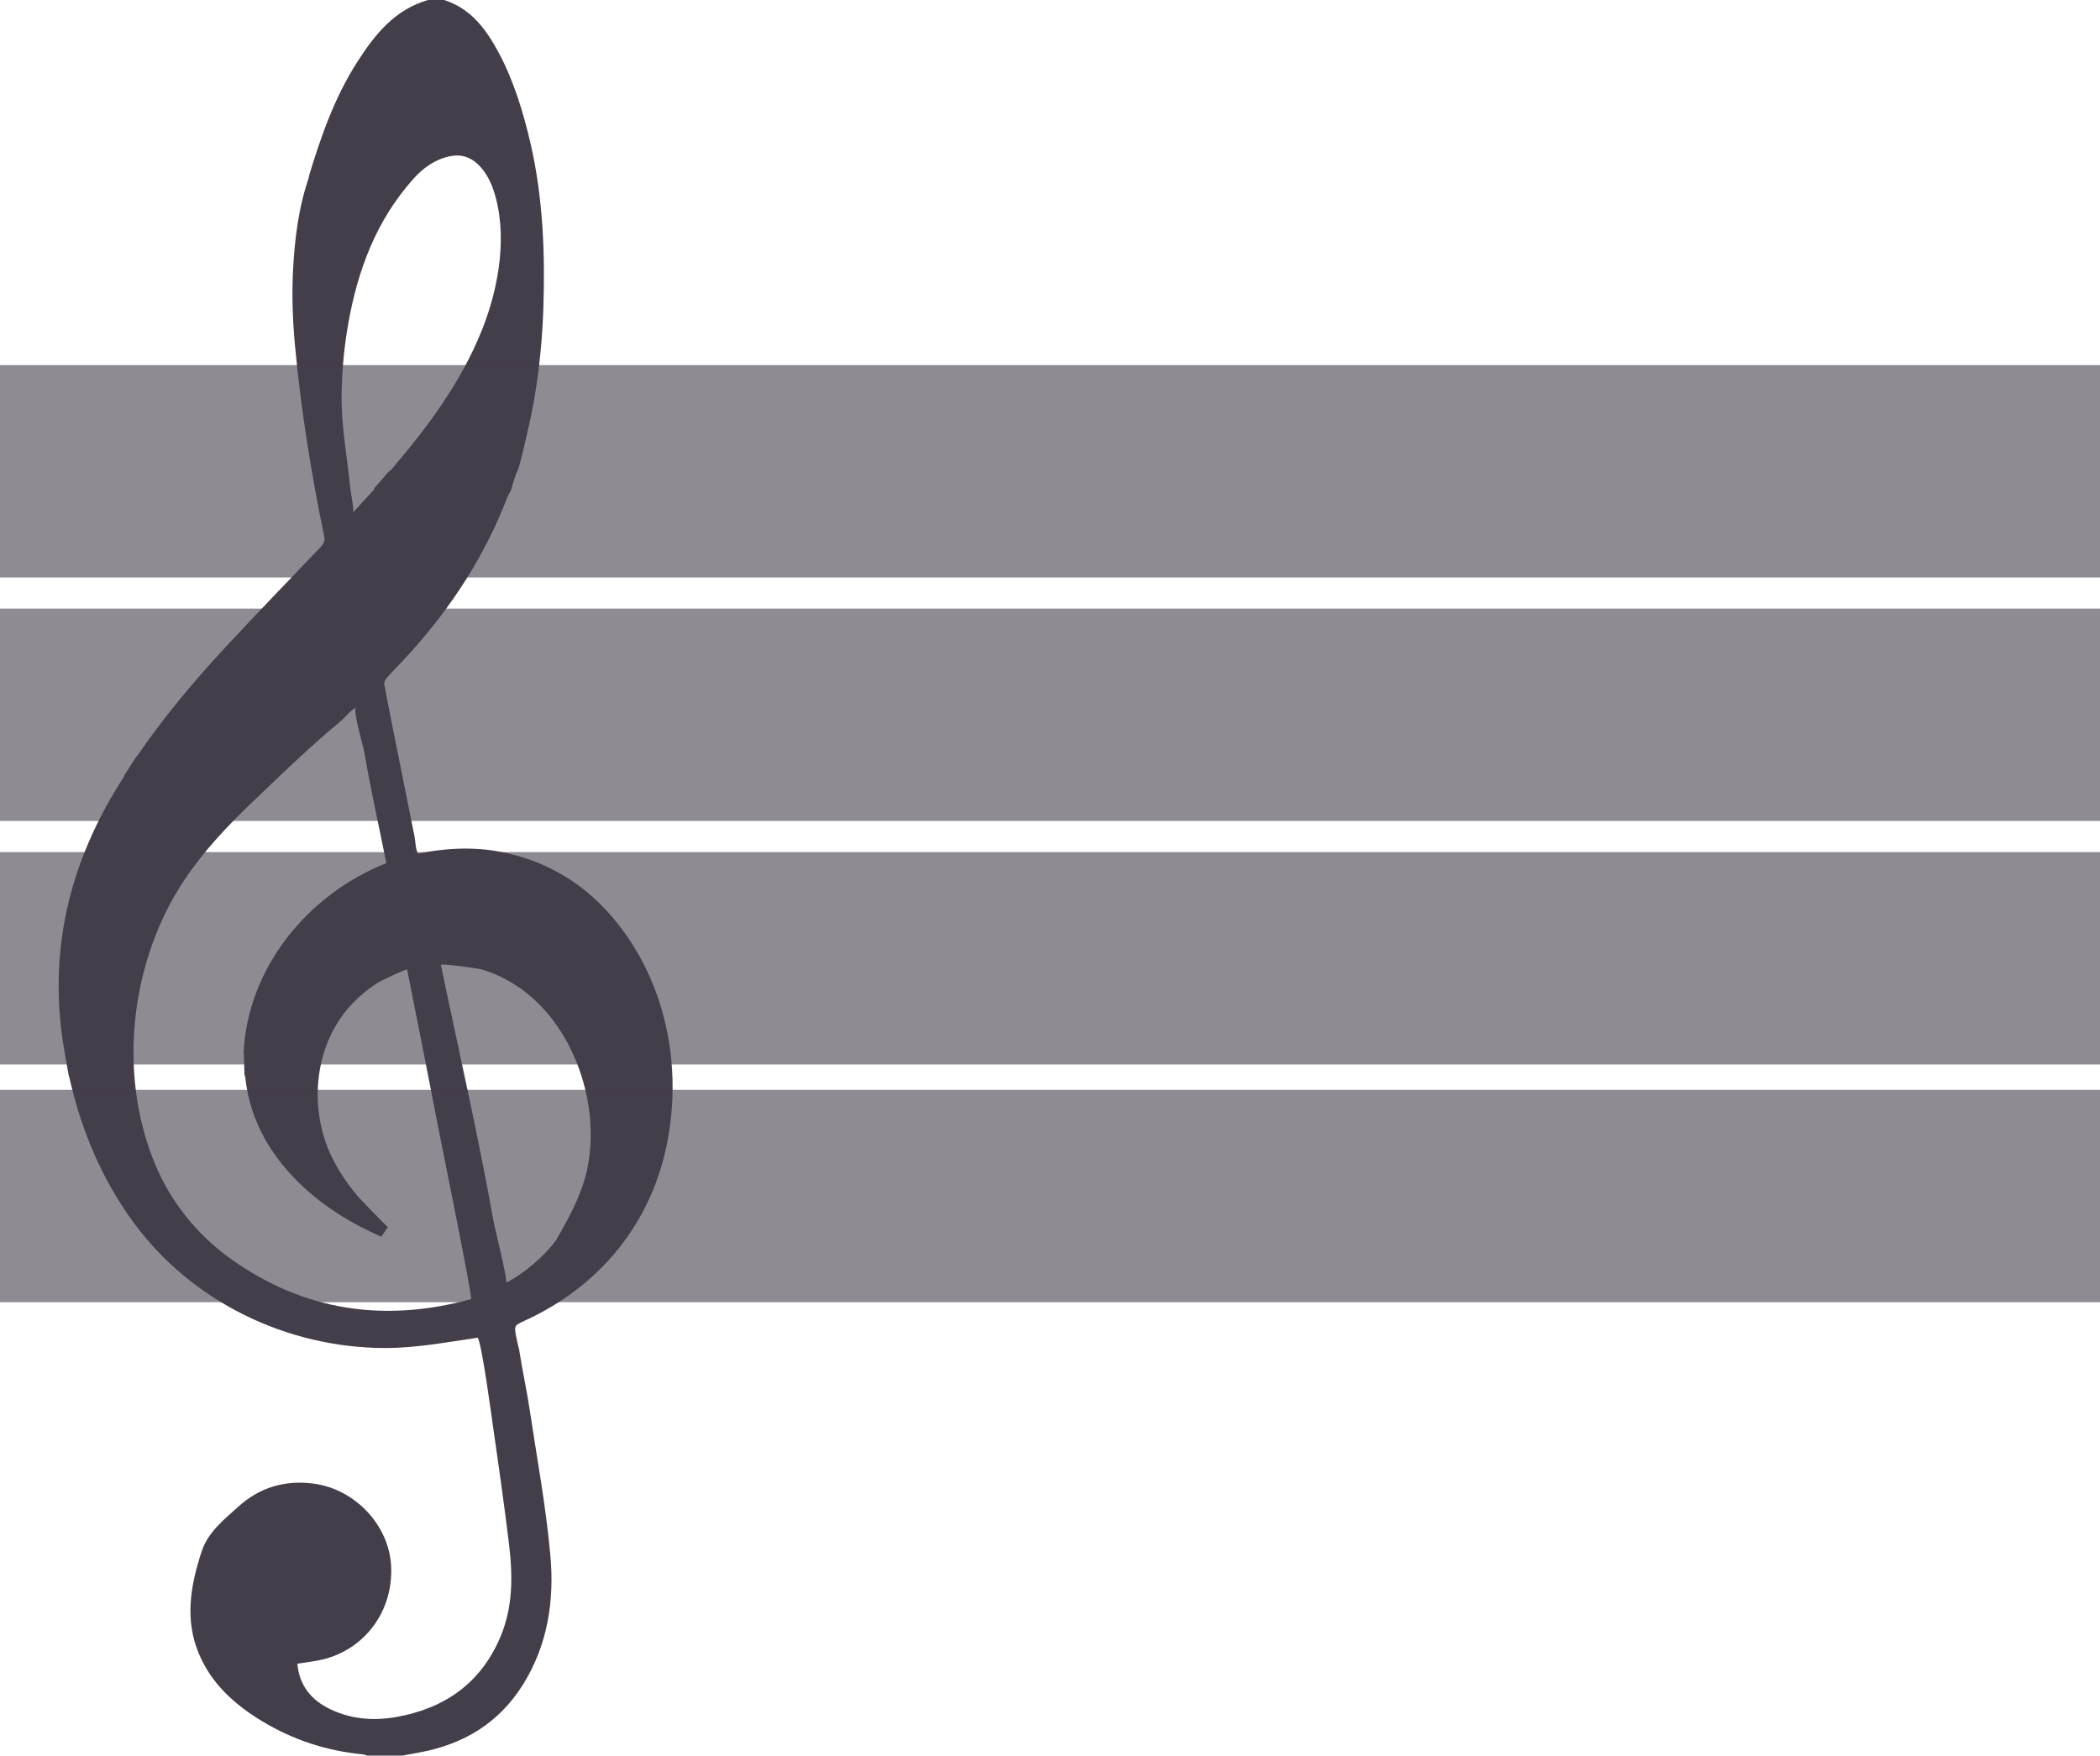
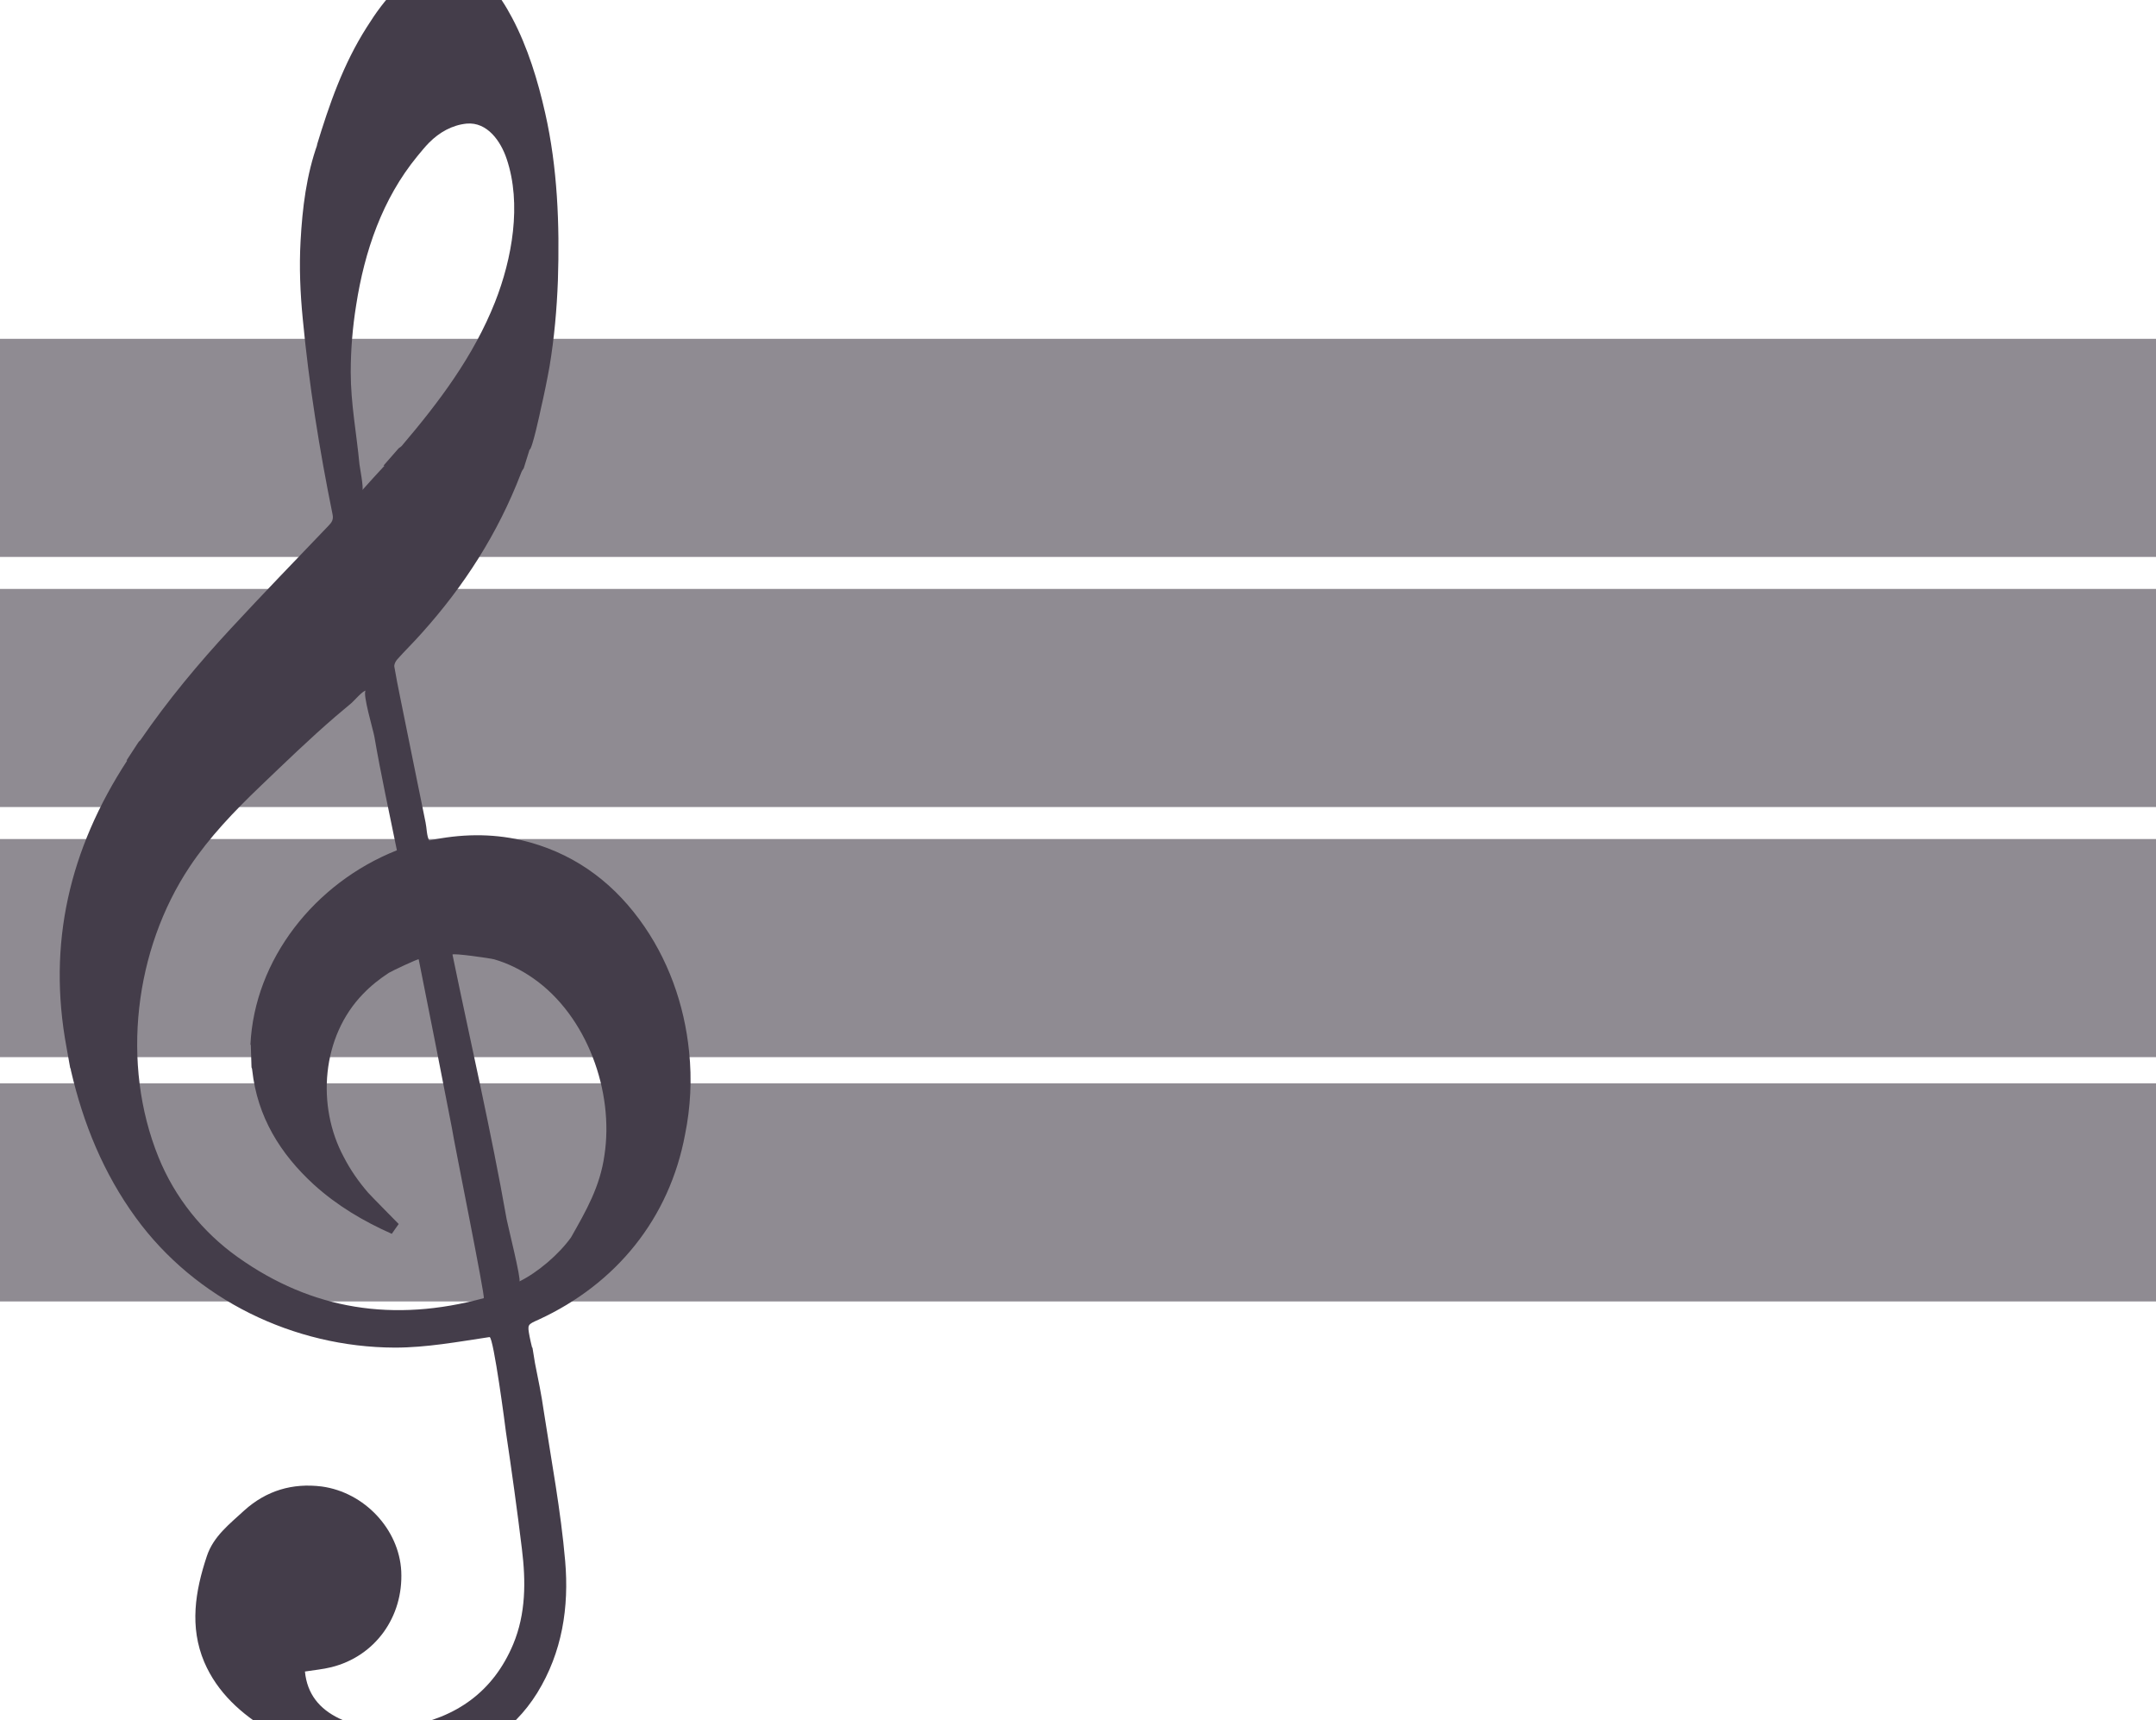
- <svg xmlns="http://www.w3.org/2000/svg" version="1.1" id="Layer_1" x="0px" y="0px" viewBox="0 0 593.25 496.08" style="enable-background:new 0 0 593.25 496.08;" xml:space="preserve">
+ <svg xmlns="http://www.w3.org/2000/svg" version="1.1" id="Layer_1" x="0px" y="0px" viewBox="0 0 593.2 473" style="enable-background:new 0 0 593.2 473;" xml:space="preserve">
  <style type="text/css">
	.st0{fill:#262626;}
	.st1{fill:#443D4A;}
	.st2{opacity:0.6;}
- 	.st3{fill:#443D4A;enable-background:new    ;}
</style>
  <g>
-     <path class="st0" d="M38.15,214.4l0.26-0.4c-0.1,0.1-0.22,0.2-0.33,0.29L38.15,214.4z" />
-     <path class="st1" d="M189.63,299.3c-1.29-13.05-5.8-25.72-13.69-36.43c-8.21-11.14-18.9-18.62-32.51-21.75   c-8.37-1.92-16.72-1.66-25.33,0.1c-0.73-1.1-0.73-3.59-0.99-4.85c-0.76-3.78-1.52-7.56-2.28-11.33c-1.55-7.74-3.1-15.47-4.65-23.21   c-0.56-2.81-1.1-5.62-1.62-8.43c-0.11-0.57,0.3-1.41,0.73-1.89c2.22-2.47,4.57-4.81,6.79-7.28c11.7-13,21.04-27.49,27.3-43.86   c0.24-0.63,0.5-1.11,0.82-1.46l1.59-5.08c-0.01,0-0.02,0-0.04,0c0.69,0,2.87-10.15,3.13-11.22c0.93-3.88,1.71-7.8,2.35-11.73   c1.27-7.81,1.99-15.7,2.26-23.61c0.53-15.37-0.07-31.11-3.48-46.14c-2.03-8.93-4.77-18.08-9.09-26.17   C137.38,8.34,133.09,2.43,125.46,0c-1.51,0-3.02,0-4.53,0c-9.45,2.7-15.09,9.82-20.05,17.58c-6.5,10.16-10.28,21.23-13.77,32.69   c0.12-0.23,0.23-0.47,0.35-0.7c-3.07,8.61-4.2,17.74-4.68,26.83c-0.37,7.13-0.09,14.28,0.57,21.38   c1.66,17.95,4.59,36.11,8.23,53.76c0.3,1.44-0.21,2.21-1.09,3.13c-8.96,9.38-17.97,18.7-26.79,28.2   c-8.98,9.67-17.43,19.79-24.92,30.68c-0.1,0.15-0.24,0.3-0.38,0.45l-0.26,0.4l0.02,0.02l-0.02-0.02l-3.18,4.93c0.05,0,0.1,0,0.15,0   c-15.85,24.37-21.95,50.45-16.69,78.94h-0.01l1,5.65c0.08,0.21,0.16,0.44,0.22,0.72c3.35,14.68,9.03,28.35,17.94,40.58   c16.43,22.55,43.4,35.65,71.21,35.69c8.8,0.01,17.42-1.64,26.1-2.91c1.06,0.05,4.39,25.08,4.54,26.11   c1.56,10.73,3.07,21.46,4.38,32.22c1.08,8.9,1.14,17.78-2.45,26.25c-5.54,13.06-15.73,20.18-29.43,22.6   c-6.36,1.12-12.63,0.64-18.55-2.17c-5.42-2.57-8.79-6.69-9.37-12.9c2.47-0.4,4.93-0.63,7.29-1.22c11.99-2.98,19.84-13.83,19.2-26.4   c-0.58-11.47-10.14-21.73-21.95-23.27c-8.04-1.05-15.23,1.06-21.3,6.59c-4.05,3.69-8.46,7.08-10.28,12.61   c-3.17,9.64-4.85,19.37-0.68,29.1c3.61,8.44,10.19,14.28,17.88,18.91c8.7,5.24,18.16,8.32,28.28,9.29   c0.43,0.04,0.85,0.23,1.28,0.36c3.32,0,6.64,0,9.96,0c1.61-0.3,3.22-0.59,4.83-0.89c12.46-2.3,22.47-8.32,29.27-19.24   c6.95-11.17,8.84-23.63,7.71-36.3c-1.23-13.85-3.8-27.57-5.86-41.34c-0.65-4.34-1.54-8.64-2.35-13.13c0.01,0,0.01,0,0.02,0   l-0.73-4.31c-0.02,0-0.03,0-0.05,0c-0.27-1.19-0.5-2.13-0.68-3.07c-0.62-3.3-0.59-3.25,2.48-4.65   c21.33-9.8,35.98-27.79,40.29-50.96C190.03,314.64,190.38,306.9,189.63,299.3z M97.98,93.86c2.32-14.84,7.15-29.22,16.75-40.9   c1.07-1.3,2.14-2.6,3.34-3.77c2.84-2.76,6.34-4.84,10.34-5.22c5.67-0.53,9.38,4.91,10.99,9.72c4.17,12.44,1.54,27.54-3.19,39.41   c-5.93,14.89-15.36,27.55-25.68,39.62c-0.19,0.23-0.47,0.45-0.76,0.61l-4.2,4.8c0.1,0,0.19,0,0.28,0   c-2.08,2.28-3.96,4.32-6.11,6.68c0.36-0.39-0.74-6.26-0.82-7.08c-0.8-8.47-2.44-16.73-2.42-25.28   C96.54,106.3,97.01,100.05,97.98,93.86z M133.07,367.1c-24.66,6.73-47.25,3.28-67.72-11.27c-9.74-6.92-17.3-16.38-21.78-27.46   c-10.38-25.66-6.64-57.07,8.62-79.88c5.44-8.13,12.21-15.25,19.26-21.99c6.8-6.5,13.63-13.15,20.75-19.29   c1.46-1.25,2.93-2.49,4.39-3.74c0.68-0.59,3.13-3.43,3.94-3.43c-0.87,0.78,2.11,10.87,2.4,12.56c1.78,10.48,4.14,20.87,6.21,31.3   c-22.71,9-39.18,30.07-40.32,53.49c0.02,0,0.04,0,0.06,0l-0.01-0.4l0.01,0.4l0.18,6.25c0.11,0.21,0.19,0.48,0.23,0.84   c1.43,12.77,7.67,22.97,17,31.46c6.29,5.72,13.52,10.02,21.4,13.51c0.61-0.87,1.21-1.72,1.88-2.67c-0.04,0.05-7.73-7.84-8.4-8.63   c-2.56-3.04-4.87-6.3-6.74-9.81c-7.55-14.15-6.09-33.16,5.28-44.93c2.12-2.2,4.5-4.15,7.09-5.77c0.64-0.4,8.15-4.04,8.22-3.67   c3.1,15.4,6.1,30.82,9.1,46.23C124.88,324.11,133.62,366.95,133.07,367.1z M157.15,350.36c-3.32,4.57-9.15,9.58-14.2,12.12   c0.62-0.31-3.16-15.51-3.47-17.07c-4.32-24.37-9.9-48.52-14.92-72.75c-0.1-0.51,10.53,0.98,11.46,1.26   c3.82,1.12,7.43,2.9,10.7,5.16c14.84,10.26,22.29,31.19,19.63,48.73C165.05,336.39,161.31,342.97,157.15,350.36z" />
+     <path class="st0" d="M38.2,204.4l0.3-0.4c-0.1,0.1-0.2,0.2-0.3,0.3L38.2,204.4z" />
+     <path class="st1" d="M189.6,289.3c-1.3-13-5.8-25.7-13.7-36.4c-8.2-11.1-18.9-18.6-32.5-21.8c-8.4-1.9-16.7-1.7-25.3,0.1   c-0.7-1.1-0.7-3.6-1-4.9c-0.8-3.8-1.5-7.6-2.3-11.3c-1.6-7.7-3.1-15.5-4.7-23.2c-0.6-2.8-1.1-5.6-1.6-8.4c-0.1-0.6,0.3-1.4,0.7-1.9   c2.2-2.5,4.6-4.8,6.8-7.3c11.7-13,21-27.5,27.3-43.9c0.2-0.6,0.5-1.1,0.8-1.5l1.6-5.1c0,0,0,0,0,0c0.7,0,2.9-10.2,3.1-11.2   c0.9-3.9,1.7-7.8,2.4-11.7c1.3-7.8,2-15.7,2.3-23.6c0.5-15.4-0.1-31.1-3.5-46.1c-2-8.9-4.8-18.1-9.1-26.2   c-3.5-6.6-7.8-12.5-15.5-15c-1.5,0-3,0-4.5,0c-9.4,2.7-15.1,9.8-20,17.6c-6.5,10.2-10.3,21.2-13.8,32.7c0.1-0.2,0.2-0.5,0.3-0.7   c-3.1,8.6-4.2,17.7-4.7,26.8c-0.4,7.1-0.1,14.3,0.6,21.4c1.7,18,4.6,36.1,8.2,53.8c0.3,1.4-0.2,2.2-1.1,3.1   c-9,9.4-18,18.7-26.8,28.2c-9,9.7-17.4,19.8-24.9,30.7c-0.1,0.1-0.2,0.3-0.4,0.4l-0.3,0.4l0,0l0,0l-3.2,4.9c0,0,0.1,0,0.2,0   c-15.9,24.4-22,50.4-16.7,78.9h0l1,5.6c0.1,0.2,0.2,0.4,0.2,0.7c3.4,14.7,9,28.4,17.9,40.6c16.4,22.5,43.4,35.6,71.2,35.7   c8.8,0,17.4-1.6,26.1-2.9c1.1,0,4.4,25.1,4.5,26.1c1.6,10.7,3.1,21.5,4.4,32.2c1.1,8.9,1.1,17.8-2.4,26.2   c-5.5,13.1-15.7,20.2-29.4,22.6c-6.4,1.1-12.6,0.6-18.5-2.2c-5.4-2.6-8.8-6.7-9.4-12.9c2.5-0.4,4.9-0.6,7.3-1.2   c12-3,19.8-13.8,19.2-26.4c-0.6-11.5-10.1-21.7-21.9-23.3c-8-1-15.2,1.1-21.3,6.6c-4,3.7-8.5,7.1-10.3,12.6   c-3.2,9.6-4.8,19.4-0.7,29.1c3.6,8.4,10.2,14.3,17.9,18.9c8.7,5.2,18.2,8.3,28.3,9.3c0.4,0,0.8,0.2,1.3,0.4c3.3,0,6.6,0,10,0   c1.6-0.3,3.2-0.6,4.8-0.9c12.5-2.3,22.5-8.3,29.3-19.2c6.9-11.2,8.8-23.6,7.7-36.3c-1.2-13.9-3.8-27.6-5.9-41.3   c-0.6-4.3-1.5-8.6-2.4-13.1c0,0,0,0,0,0l-0.7-4.3c0,0,0,0-0.1,0c-0.3-1.2-0.5-2.1-0.7-3.1c-0.6-3.3-0.6-3.2,2.5-4.6   c21.3-9.8,36-27.8,40.3-51C190,304.6,190.4,296.9,189.6,289.3z M98,83.9c2.3-14.8,7.2-29.2,16.8-40.9c1.1-1.3,2.1-2.6,3.3-3.8   c2.8-2.8,6.3-4.8,10.3-5.2c5.7-0.5,9.4,4.9,11,9.7c4.2,12.4,1.5,27.5-3.2,39.4c-5.9,14.9-15.4,27.5-25.7,39.6   c-0.2,0.2-0.5,0.4-0.8,0.6l-4.2,4.8c0.1,0,0.2,0,0.3,0c-2.1,2.3-4,4.3-6.1,6.7c0.4-0.4-0.7-6.3-0.8-7.1c-0.8-8.5-2.4-16.7-2.4-25.3   C96.5,96.3,97,90.1,98,83.9z M133.1,357.1c-24.7,6.7-47.2,3.3-67.7-11.3c-9.7-6.9-17.3-16.4-21.8-27.5   c-10.4-25.7-6.6-57.1,8.6-79.9c5.4-8.1,12.2-15.2,19.3-22c6.8-6.5,13.6-13.1,20.8-19.3c1.5-1.2,2.9-2.5,4.4-3.7   c0.7-0.6,3.1-3.4,3.9-3.4c-0.9,0.8,2.1,10.9,2.4,12.6c1.8,10.5,4.1,20.9,6.2,31.3c-22.7,9-39.2,30.1-40.3,53.5c0,0,0,0,0.1,0l0-0.4   l0,0.4l0.2,6.2c0.1,0.2,0.2,0.5,0.2,0.8c1.4,12.8,7.7,23,17,31.5c6.3,5.7,13.5,10,21.4,13.5c0.6-0.9,1.2-1.7,1.9-2.7   c0,0-7.7-7.8-8.4-8.6c-2.6-3-4.9-6.3-6.7-9.8c-7.6-14.1-6.1-33.2,5.3-44.9c2.1-2.2,4.5-4.1,7.1-5.8c0.6-0.4,8.2-4,8.2-3.7   c3.1,15.4,6.1,30.8,9.1,46.2C124.9,314.1,133.6,357,133.1,357.1z M157.1,340.4c-3.3,4.6-9.1,9.6-14.2,12.1   c0.6-0.3-3.2-15.5-3.5-17.1c-4.3-24.4-9.9-48.5-14.9-72.8c-0.1-0.5,10.5,1,11.5,1.3c3.8,1.1,7.4,2.9,10.7,5.2   c14.8,10.3,22.3,31.2,19.6,48.7C165.1,326.4,161.3,333,157.1,340.4z" />
  </g>
  <g class="st2">
-     <rect x="0" y="103.17" class="st3" width="593.25" height="60" />
-     <rect x="0" y="171.97" class="st3" width="593.25" height="60" />
-     <rect x="0" y="307.96" class="st3" width="593.25" height="60" />
-     <rect x="0" y="240.78" class="st3" width="593.25" height="60" />
+     <rect y="93.2" class="st1" width="593.2" height="60" />
+     <rect y="162" class="st1" width="593.2" height="60" />
+     <rect y="298" class="st1" width="593.2" height="60" />
+     <rect y="230.8" class="st1" width="593.2" height="60" />
  </g>
</svg>
